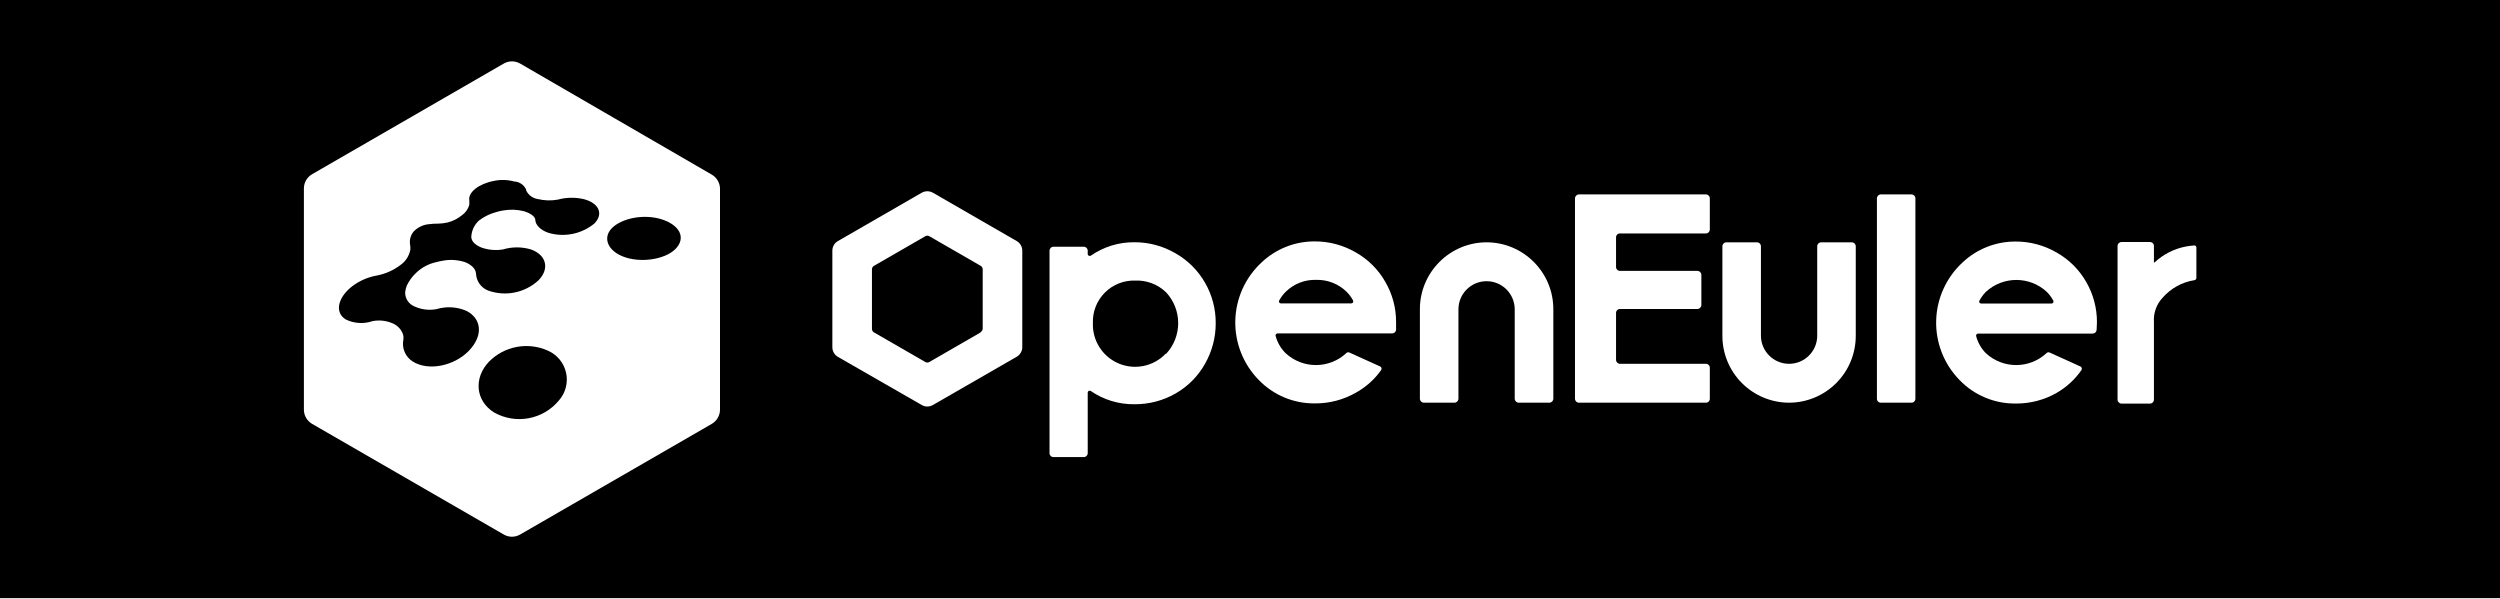
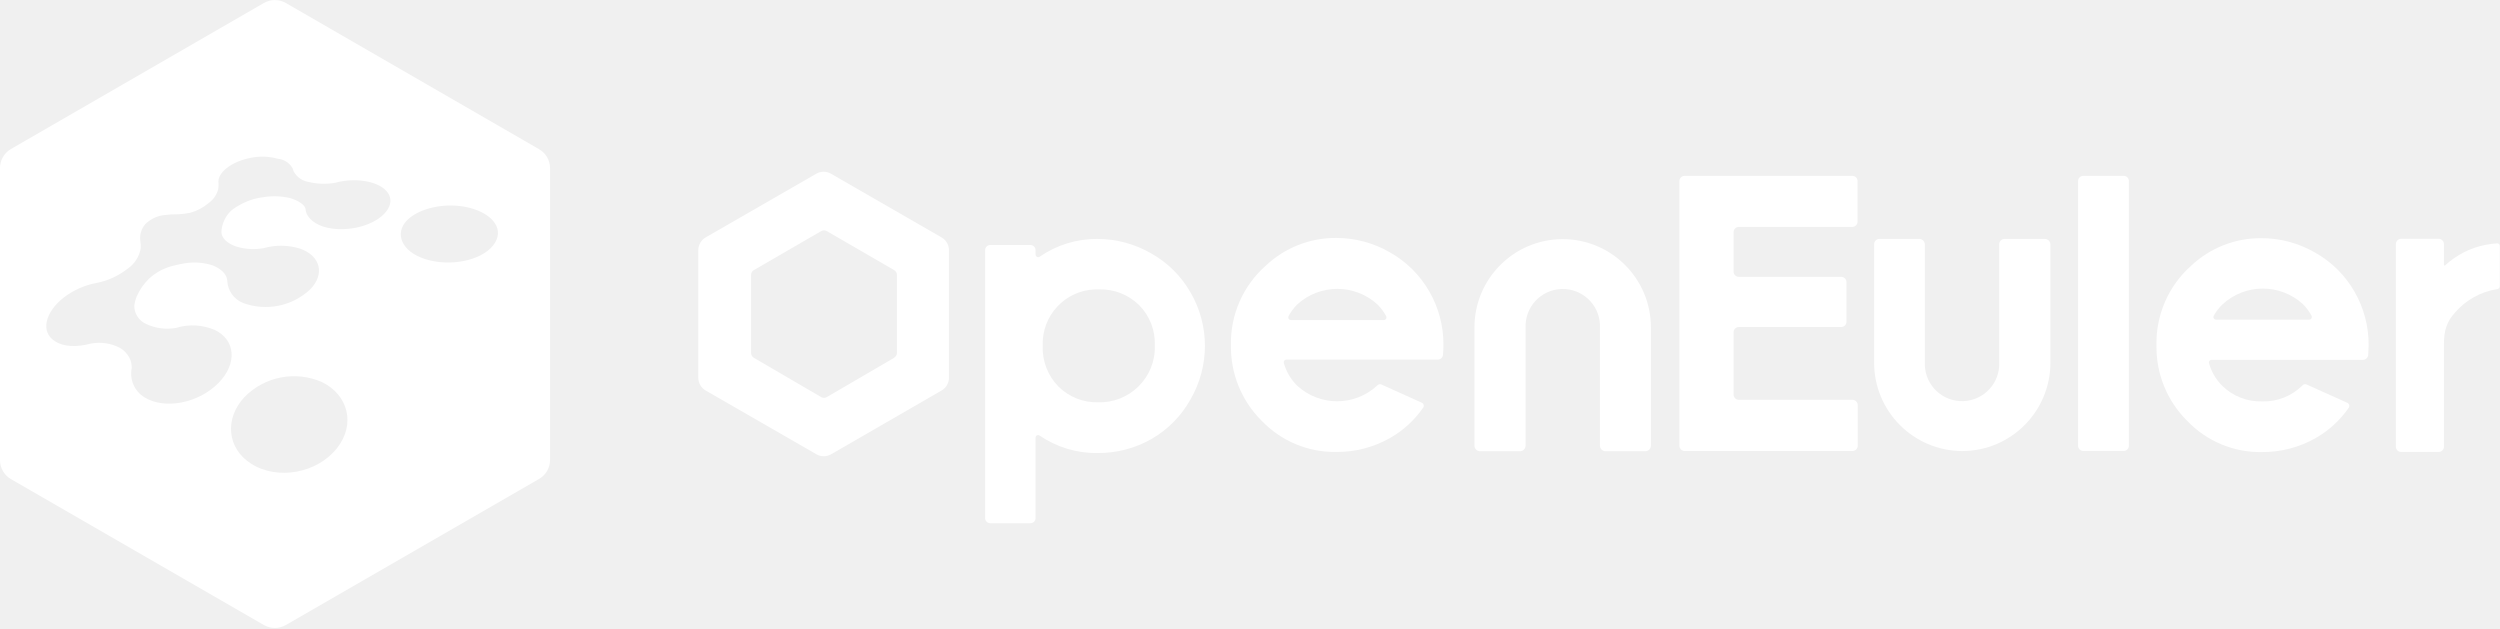
- <svg xmlns="http://www.w3.org/2000/svg" viewBox="0 0 358.02 85.65">
+ <svg xmlns="http://www.w3.org/2000/svg" id="_图层_1" data-name="图层 1" viewBox="0 0 444.01 111.54">
  <defs>
-     <style>.cls-1{fill:#fff;}</style>
+     <style>
+       .cls-1 {
+         fill: #fff;
+       }
+     </style>
  </defs>
-   <g id="图层_2" data-name="图层 2">
-     <g id="图层_1-2" data-name="图层 1">
-       <rect width="358.02" height="85.65" />
-       <path class="cls-1" d="M72.13,9.11,44.71,24.94a2.36,2.36,0,0,0-1.19,2V58.66a2.36,2.36,0,0,0,1.19,2.05L72.13,76.54a2.34,2.34,0,0,0,2.37,0l27.42-15.83a2.36,2.36,0,0,0,1.19-2.05V27a2.36,2.36,0,0,0-1.19-2L74.5,9.11A2.34,2.34,0,0,0,72.13,9.11Z" />
-       <path d="M94.42,31.31c-2.49-.65-5.48,0-6.82,1.39s-.56,3.35,2,4.17,6.06.18,7.37-1.48S97,32,94.42,31.31Z" />
-       <path d="M78.43,50.2A7.53,7.53,0,0,0,70,51.82c-2.17,2.31-1.93,5.57.76,7.25a7.36,7.36,0,0,0,9.28-1.72A4.52,4.52,0,0,0,78.43,50.2Z" />
-       <path d="M83.61,28.52a7.65,7.65,0,0,0-3.74.07A6.89,6.89,0,0,1,77,28.5a2.19,2.19,0,0,1-1.62-1.17,2,2,0,0,0-.07-.26v0h0A2,2,0,0,0,73.77,26l-.09,0a6.23,6.23,0,0,0-2.92-.1c-2.17.4-3.76,1.65-3.55,2.79,0,.06,0,.54,0,.64a2.74,2.74,0,0,1-1.1,1.53,5.23,5.23,0,0,1-2,1,7.14,7.14,0,0,1-1.2.16,12.16,12.16,0,0,0-1.71.11,3.52,3.52,0,0,0-1.94,1,2.32,2.32,0,0,0-.54,1.85,3.6,3.6,0,0,1,.05.75h0a3.44,3.44,0,0,1-1.45,2.24A8,8,0,0,1,54,39.45h0A8.25,8.25,0,0,0,50.43,41c-2.06,1.61-2.54,3.74-.93,4.74a5,5,0,0,0,3.84.25,4.88,4.88,0,0,1,3.15.44,2.67,2.67,0,0,1,1.08,1.11,1.91,1.91,0,0,1,.2.59,2.67,2.67,0,0,1,0,.48h0a3,3,0,0,0,1.37,3.18c2.18,1.36,5.86.66,8-1.55s1.81-4.67-.39-5.74a6.2,6.2,0,0,0-4.23-.23,5.26,5.26,0,0,1-3.2-.4,2.14,2.14,0,0,1-1.3-2,3.75,3.75,0,0,1,.25-1A6.11,6.11,0,0,1,59.67,39a5.93,5.93,0,0,1,2.72-1.44,12.19,12.19,0,0,1,1.23-.26,6.44,6.44,0,0,1,3,.25c.86.35,1.5.92,1.55,1.62a2.73,2.73,0,0,0,1.71,2.43,7.1,7.1,0,0,0,7.23-1.45c1.66-1.69,1.11-3.66-1.08-4.43a7,7,0,0,0-4,0A6.19,6.19,0,0,1,69,35.47c-.89-.34-1.48-.88-1.51-1.52a3.4,3.4,0,0,1,1.09-2.36A7,7,0,0,1,71,30.39a6.62,6.62,0,0,1,1.13-.26,7,7,0,0,1,2.87.11c.86.25,1.64.73,1.66,1.24,0,.68.71,1.48,1.91,1.87A7.15,7.15,0,0,0,85.13,32C86.48,30.61,85.75,29.07,83.61,28.52Z" />
-       <path class="cls-1" d="M269.36,27.84h4.37a.57.57,0,0,1,.57.57v28.7a.56.56,0,0,1-.57.56h-4.37a.56.56,0,0,1-.57-.56V28.41A.57.57,0,0,1,269.36,27.84Z" />
-       <path class="cls-1" d="M244.86,32.83V28.41a.57.57,0,0,0-.57-.57H226.12a.58.58,0,0,0-.57.57V57.1a.57.57,0,0,0,.57.57h18.17a.56.56,0,0,0,.57-.57V52.66a.56.56,0,0,0-.57-.56H232a.57.57,0,0,1-.57-.57V44.82a.56.56,0,0,1,.57-.57h11.08a.58.58,0,0,0,.57-.57V39.36a.58.58,0,0,0-.57-.57H232a.56.56,0,0,1-.57-.57V34a.56.56,0,0,1,.57-.57h12.29A.57.57,0,0,0,244.86,32.83Z" />
-       <path class="cls-1" d="M313,35.31a9,9,0,0,0-4.41,2.24.07.07,0,0,1-.13,0V35.23a.56.56,0,0,0-.57-.57h-4.07a.57.57,0,0,0-.57.57v22a.58.58,0,0,0,.57.57h4.07a.57.57,0,0,0,.57-.57v-5.4c0-.27,0-4.33,0-5.7a4.63,4.63,0,0,1,1.24-3.49,7.6,7.6,0,0,1,4.52-2.51.33.33,0,0,0,.32-.35V35.44a.29.29,0,0,0-.3-.29A10.79,10.79,0,0,0,313,35.31Z" />
-       <path class="cls-1" d="M172.57,40.49a11.29,11.29,0,0,0-4.27-4.24,11.62,11.62,0,0,0-5.84-1.56,10.78,10.78,0,0,0-6.24,1.92.29.29,0,0,1-.45-.24V35.9a.57.57,0,0,0-.56-.57h-4.35a.57.57,0,0,0-.56.57v29a.56.56,0,0,0,.56.56h4.35a.56.56,0,0,0,.56-.56V56.22a.28.28,0,0,1,.43-.23,10.81,10.81,0,0,0,6.28,1.9,11.62,11.62,0,0,0,5.87-1.54,11.2,11.2,0,0,0,4.21-4.24,11.65,11.65,0,0,0,1.54-5.84A11.44,11.44,0,0,0,172.57,40.49Zm-5.65,10.18a6.05,6.05,0,0,1-10.41-4.41,5.88,5.88,0,0,1,6.07-6.08A6,6,0,0,1,167,41.87a6.47,6.47,0,0,1,0,8.8Z" />
-       <path class="cls-1" d="M192.8,50.57a6.39,6.39,0,0,1-8.7,0,5.51,5.51,0,0,1-1.42-2.45.29.29,0,0,1,.27-.37h16.41a.57.57,0,0,0,.57-.51c0-.36,0-.73,0-1.09a11.35,11.35,0,0,0-1.54-5.78,11.19,11.19,0,0,0-4.26-4.24,11.63,11.63,0,0,0-5.85-1.56,11,11,0,0,0-7.6,3,11.73,11.73,0,0,0-.44,16.82,11,11,0,0,0,8.06,3.38,11.63,11.63,0,0,0,5.88-1.54A10.86,10.86,0,0,0,197.79,53a.35.35,0,0,0-.14-.52l-4.42-2A.38.38,0,0,0,192.8,50.57Zm-8.68-8.78a5.93,5.93,0,0,1,4.33-1.71,6,6,0,0,1,4.38,1.69,5.45,5.45,0,0,1,.94,1.26.29.29,0,0,1-.25.42H183.44a.28.28,0,0,1-.25-.42A5.51,5.51,0,0,1,184.12,41.79Z" />
-       <path class="cls-1" d="M212.89,34.7a9.58,9.58,0,0,0-9.55,9.6V57.1a.58.58,0,0,0,.58.57h4.36a.58.58,0,0,0,.58-.57V44.3a4,4,0,1,1,8.06,0V57.1a.58.58,0,0,0,.58.57h4.37a.58.58,0,0,0,.58-.57V44.3A9.58,9.58,0,0,0,212.89,34.7Z" />
-       <path class="cls-1" d="M256.21,57.67a9.57,9.57,0,0,0,9.55-9.6V35.28a.58.58,0,0,0-.58-.58h-4.35a.58.58,0,0,0-.59.58V48.07a4,4,0,1,1-8.06,0V35.28a.58.58,0,0,0-.58-.58h-4.36a.58.58,0,0,0-.58.58V48.07A9.57,9.57,0,0,0,256.21,57.67Z" />
-       <path class="cls-1" d="M132,27.6l-12,6.92a1.58,1.58,0,0,0-.8,1.38V49.73a1.59,1.59,0,0,0,.8,1.38L132,58a1.58,1.58,0,0,0,1.6,0l12-6.91a1.59,1.59,0,0,0,.8-1.38V35.9a1.58,1.58,0,0,0-.8-1.38l-12-6.92A1.63,1.63,0,0,0,132,27.6Zm8.44,20-7.35,4.24a.55.55,0,0,1-.58,0l-7.35-4.24a.58.58,0,0,1-.29-.5V38.57a.57.57,0,0,1,.29-.5l7.35-4.24a.55.55,0,0,1,.58,0l7.35,4.24a.57.57,0,0,1,.29.5v8.49A.58.58,0,0,1,140.42,47.56Z" />
-       <path class="cls-1" d="M293.08,50.57a6.39,6.39,0,0,1-8.7,0A5.51,5.51,0,0,1,283,48.14a.29.29,0,0,1,.27-.37h16.42a.56.56,0,0,0,.56-.51c0-.36.05-.73.05-1.09a11.44,11.44,0,0,0-1.53-5.78,11.22,11.22,0,0,0-4.27-4.24,11.59,11.59,0,0,0-5.84-1.56,11,11,0,0,0-7.61,3,11.73,11.73,0,0,0-.44,16.82,11,11,0,0,0,8.07,3.38,11.59,11.59,0,0,0,5.87-1.54A11,11,0,0,0,298.08,53a.36.36,0,0,0-.15-.52s-4.22-1.91-4.42-2A.38.38,0,0,0,293.08,50.57Zm-8.68-8.78a6.43,6.43,0,0,1,8.71,0,5.45,5.45,0,0,1,.94,1.26.29.29,0,0,1-.25.42H283.72a.28.28,0,0,1-.25-.42A5.51,5.51,0,0,1,284.4,41.79Z" />
-     </g>
+   <g id="_图层_1-2" data-name="图层 1-2">
+     <path class="cls-1" d="m95.69,26.47L50.76.53c-1.2-.69-2.69-.69-3.89,0L1.94,26.47C.74,27.17,0,28.45,0,29.84v51.88c0,1.39.74,2.67,1.94,3.37l44.93,25.92c1.2.69,2.69.69,3.89,0l44.93-25.92c1.23-.68,1.99-1.97,2-3.37V29.84c-.01-1.4-.77-2.69-2-3.37Zm-35.82,53.1c-3.5,4.47-10.51,5.76-15.2,2.83-4.41-2.76-4.8-8.09-1.25-11.88,3.59-3.67,9.08-4.73,13.78-2.65,4.63,2.26,6,7.47,2.67,11.7Zm8.32-41.55c-2.3,2.34-7.23,3.35-10.79,2.22-1.98-.64-3.07-1.95-3.13-3.05-.04-.8-1.32-1.58-2.72-2-1.54-.37-3.14-.43-4.7-.18-.63.07-1.24.19-1.85.36-1.41.42-2.74,1.09-3.9,2-1.08,1-1.72,2.4-1.78,3.87.05,1.05,1.01,1.94,2.47,2.49,1.61.53,3.33.65,5,.35,2.13-.61,4.39-.58,6.51.08,3.58,1.25,4.49,4.48,1.78,7.25-3.2,2.99-7.81,3.91-11.91,2.4-1.65-.66-2.75-2.23-2.81-4-.09-1.15-1.13-2.08-2.54-2.66-1.59-.52-3.28-.66-4.94-.4-.67.11-1.34.25-2,.42-1.67.38-3.2,1.19-4.45,2.36-.91.9-1.65,1.96-2.16,3.14-.21.53-.35,1.08-.42,1.65,0,1.41.85,2.68,2.15,3.24,1.64.76,3.47,1,5.25.68,2.28-.71,4.73-.57,6.92.37,3.64,1.76,4.03,5.94.64,9.4-3.55,3.62-9.58,4.78-13.16,2.55-1.78-1.09-2.68-3.17-2.25-5.21,0-.26-.03-.53-.07-.79-.06-.35-.17-.68-.33-1-.4-.76-1.01-1.39-1.76-1.81-1.59-.81-3.4-1.06-5.15-.72-2.4.65-4.76.59-6.3-.41-2.63-1.61-1.85-5.13,1.54-7.78,1.72-1.32,3.74-2.21,5.88-2.6,1.98-.39,3.83-1.25,5.42-2.49,1.26-.85,2.11-2.17,2.37-3.67.02-.42,0-.85-.08-1.27-.15-1.08.17-2.17.88-3,.87-.85,1.98-1.41,3.18-1.59.93-.12,1.87-.18,2.81-.17.67-.04,1.34-.13,2-.26,1.18-.32,2.28-.9,3.21-1.69.87-.6,1.49-1.49,1.76-2.51.04-.33.06-.67.06-1-.34-1.87,2.26-3.92,5.82-4.58,1.59-.31,3.23-.24,4.78.21h.14c1.04.16,1.94.8,2.44,1.73v.06c.06.12.1.25.13.38.53,1.02,1.52,1.74,2.66,1.92,1.56.38,3.18.43,4.76.15,2-.55,4.12-.6,6.14-.12,3.5.9,4.8,3.34,2.5,5.68Zm19.39,5.57c-2.15,2.72-7.68,3.83-12.08,2.42-4.19-1.33-5.44-4.54-3.27-6.82,2.17-2.28,7.08-3.34,11.17-2.28,4.26,1.1,6.33,3.96,4.18,6.68Z" />
+     <path class="cls-1" d="m370,31.23h7.18c.51,0,.92.42.92.93v47c0,.51-.41.92-.92.93h-7.18c-.51,0-.93-.42-.93-.93v-47c0-.51.42-.93.93-.93Z" />
+     <path class="cls-1" d="m329.91,39.4v-7.24c0-.52-.42-.93-.94-.93h-29.77c-.51,0-.93.42-.93.93v47c0,.51.41.93.92.94,0,0,0,0,.01,0h29.8c.52,0,.94-.42.94-.94h0v-7.26c-.03-.5-.44-.89-.94-.89h-20.18c-.51,0-.93-.42-.93-.93v-11.07c0-.51.42-.93.93-.93h18.18c.52,0,.93-.41.94-.93v-7.04c0-.52-.42-.94-.94-.94h-18.18c-.51,0-.93-.42-.93-.93v-7c0-.52.41-.93.93-.94h20.18c.49-.01.89-.41.91-.9Z" />
+     <path class="cls-1" d="m441.49,43.47c-2.71.53-5.21,1.8-7.24,3.67-.05.04-.13.04-.17,0-.02-.02-.03-.05-.03-.08v-3.72c0-.51-.42-.93-.93-.93h-6.67c-.51,0-.93.42-.93.93v36c0,.51.4.92.91.93,0,0,.01,0,.02,0h6.67c.51,0,.93-.42.93-.93v-18.15c0-2.51.51-4.09,2-5.71,1.91-2.2,4.53-3.66,7.4-4.12.3-.01.54-.27.53-.57,0,0,0,0,0-.01v-7.09c0-.25-.19-.46-.45-.47-.01,0-.03,0-.04,0-.67.04-1.34.13-2,.26Z" />
+     <path class="cls-1" d="m211.45,51.95c-1.66-2.91-4.08-5.31-7-6.95-2.91-1.68-6.21-2.57-9.57-2.56-3.65-.03-7.22,1.07-10.22,3.15-.21.15-.51.1-.65-.11-.06-.08-.09-.18-.09-.28v-.77c0-.51-.41-.92-.92-.92h-7.12c-.51,0-.92.41-.92.92v47.58c0,.51.41.92.92.92h7.12c.51,0,.92-.41.92-.92v-14.29c0-.25.2-.45.45-.45.09,0,.19.03.26.08,3.02,2.07,6.61,3.16,10.28,3.11,3.38.03,6.7-.83,9.63-2.51,2.89-1.67,5.27-4.09,6.89-7,1.68-2.89,2.57-6.18,2.57-9.53,0-3.33-.88-6.6-2.55-9.47Zm-9.26,16.69c-1.91,1.88-4.51,2.9-7.19,2.81-2.61.06-5.14-.94-7-2.78-1.9-1.93-2.92-4.56-2.81-7.27-.2-5.32,3.95-9.8,9.27-10,.22,0,.45,0,.67,0,2.67-.1,5.25.91,7.16,2.77,1.9,1.9,2.91,4.5,2.81,7.18.1,2.73-.96,5.38-2.91,7.29Z" />
+     <path class="cls-1" d="m244.6,68.47c-4.02,3.73-10.23,3.73-14.25,0-1.11-1.11-1.92-2.49-2.34-4-.07-.25.07-.51.32-.58.04-.01.08-.02.13-.02h26.89c.48,0,.88-.37.93-.85.05-.59.08-1.18.08-1.79.02-3.32-.85-6.59-2.51-9.47-1.66-2.9-4.08-5.3-7-6.94-2.91-1.69-6.22-2.57-9.58-2.56-4.63-.02-9.09,1.74-12.46,4.92-4.04,3.57-6.31,8.73-6.19,14.12-.09,5.04,1.89,9.9,5.47,13.44,3.45,3.6,8.24,5.61,13.22,5.53,3.37.03,6.69-.83,9.62-2.51,2.32-1.33,4.32-3.17,5.84-5.37.18-.26.12-.62-.15-.81-.03-.02-.06-.04-.09-.05l-7.23-3.26c-.25-.09-.53,0-.7.2Zm-14.22-14.39c4.04-3.7,10.23-3.7,14.27,0,.61.61,1.13,1.31,1.54,2.07.12.23.03.51-.2.64-.07.04-.14.05-.21.05h-16.52c-.26,0-.47-.22-.46-.48,0-.07.02-.15.05-.21.41-.76.92-1.46,1.53-2.07Z" />
+     <path class="cls-1" d="m277.52,42.47c-8.66.02-15.67,7.06-15.65,15.72v21c.02.51.43.92.94.95h7.19c.51-.03.92-.44.95-.95v-21c-.14-3.65,2.7-6.72,6.35-6.86,3.65-.14,6.72,2.7,6.86,6.35,0,.17,0,.34,0,.51v21c.02.51.43.92.94.95h7.16c.51-.03.92-.44.95-.95v-21c.02-8.67-6.99-15.7-15.66-15.72-.01,0-.02,0-.03,0Z" />
+     <path class="cls-1" d="m348.5,80.11c8.67-.02,15.68-7.06,15.66-15.73v-21c-.03-.53-.47-.95-1-.95h-7.14c-.52,0-.94.41-.95.93,0,0,0,.01,0,.02v21c.14,3.65-2.7,6.72-6.35,6.86-3.65.14-6.72-2.7-6.86-6.35,0-.17,0-.34,0-.51v-21c-.03-.53-.47-.95-1-.95h-7.06c-.52,0-.94.41-.95.93,0,0,0,.01,0,.02v21c-.02,8.66,6.99,15.7,15.65,15.73Z" />
+     <path class="cls-1" d="m145,30.84l-19.68,11.33c-.8.47-1.3,1.33-1.3,2.26v22.66c0,.93.5,1.79,1.3,2.26l19.68,11.33c.81.47,1.8.47,2.61,0l19.62-11.33c.81-.46,1.31-1.33,1.31-2.26v-22.66c0-.93-.5-1.79-1.31-2.26l-19.67-11.33c-.79-.45-1.77-.45-2.56,0Zm13.82,32.7l-12,7c-.3.16-.65.16-.95,0l-12-7c-.29-.18-.47-.49-.48-.83v-13.9c0-.34.19-.65.48-.83l12-6.95c.3-.16.65-.16.95,0l12,6.95c.29.18.47.49.48.83v13.9c-.02.35-.22.67-.53.83h.05Z" />
+     <path class="cls-1" d="m408.91,68.47c-1.9,1.88-4.48,2.9-7.15,2.82-2.64.08-5.21-.92-7.09-2.78-1.12-1.11-1.92-2.49-2.34-4-.07-.25.07-.51.32-.58.04-.01.08-.02.13-.02h26.89c.48,0,.88-.37.93-.85,0-.59.08-1.18.08-1.79.01-3.32-.85-6.59-2.51-9.47-1.66-2.9-4.08-5.3-7-6.94-2.91-1.68-6.21-2.57-9.57-2.56-4.64-.03-9.1,1.74-12.47,4.92-4.01,3.57-6.25,8.73-6.13,14.1-.09,5.04,1.88,9.9,5.47,13.44,3.44,3.6,8.23,5.61,13.21,5.53,3.38.03,6.7-.83,9.63-2.51,2.32-1.33,4.32-3.17,5.84-5.37.18-.26.12-.62-.15-.81-.03-.02-.06-.04-.09-.05l-7.24-3.26c-.26-.12-.58-.05-.76.18Zm-14.21-14.39c4.02-3.74,10.24-3.77,14.3-.07.62.61,1.13,1.31,1.54,2.07.12.23.03.51-.2.64-.07.04-.14.05-.21.05h-16.55c-.25,0-.47-.19-.47-.45,0-.08.02-.17.06-.24.41-.74.92-1.41,1.53-2Z" />
  </g>
</svg>
